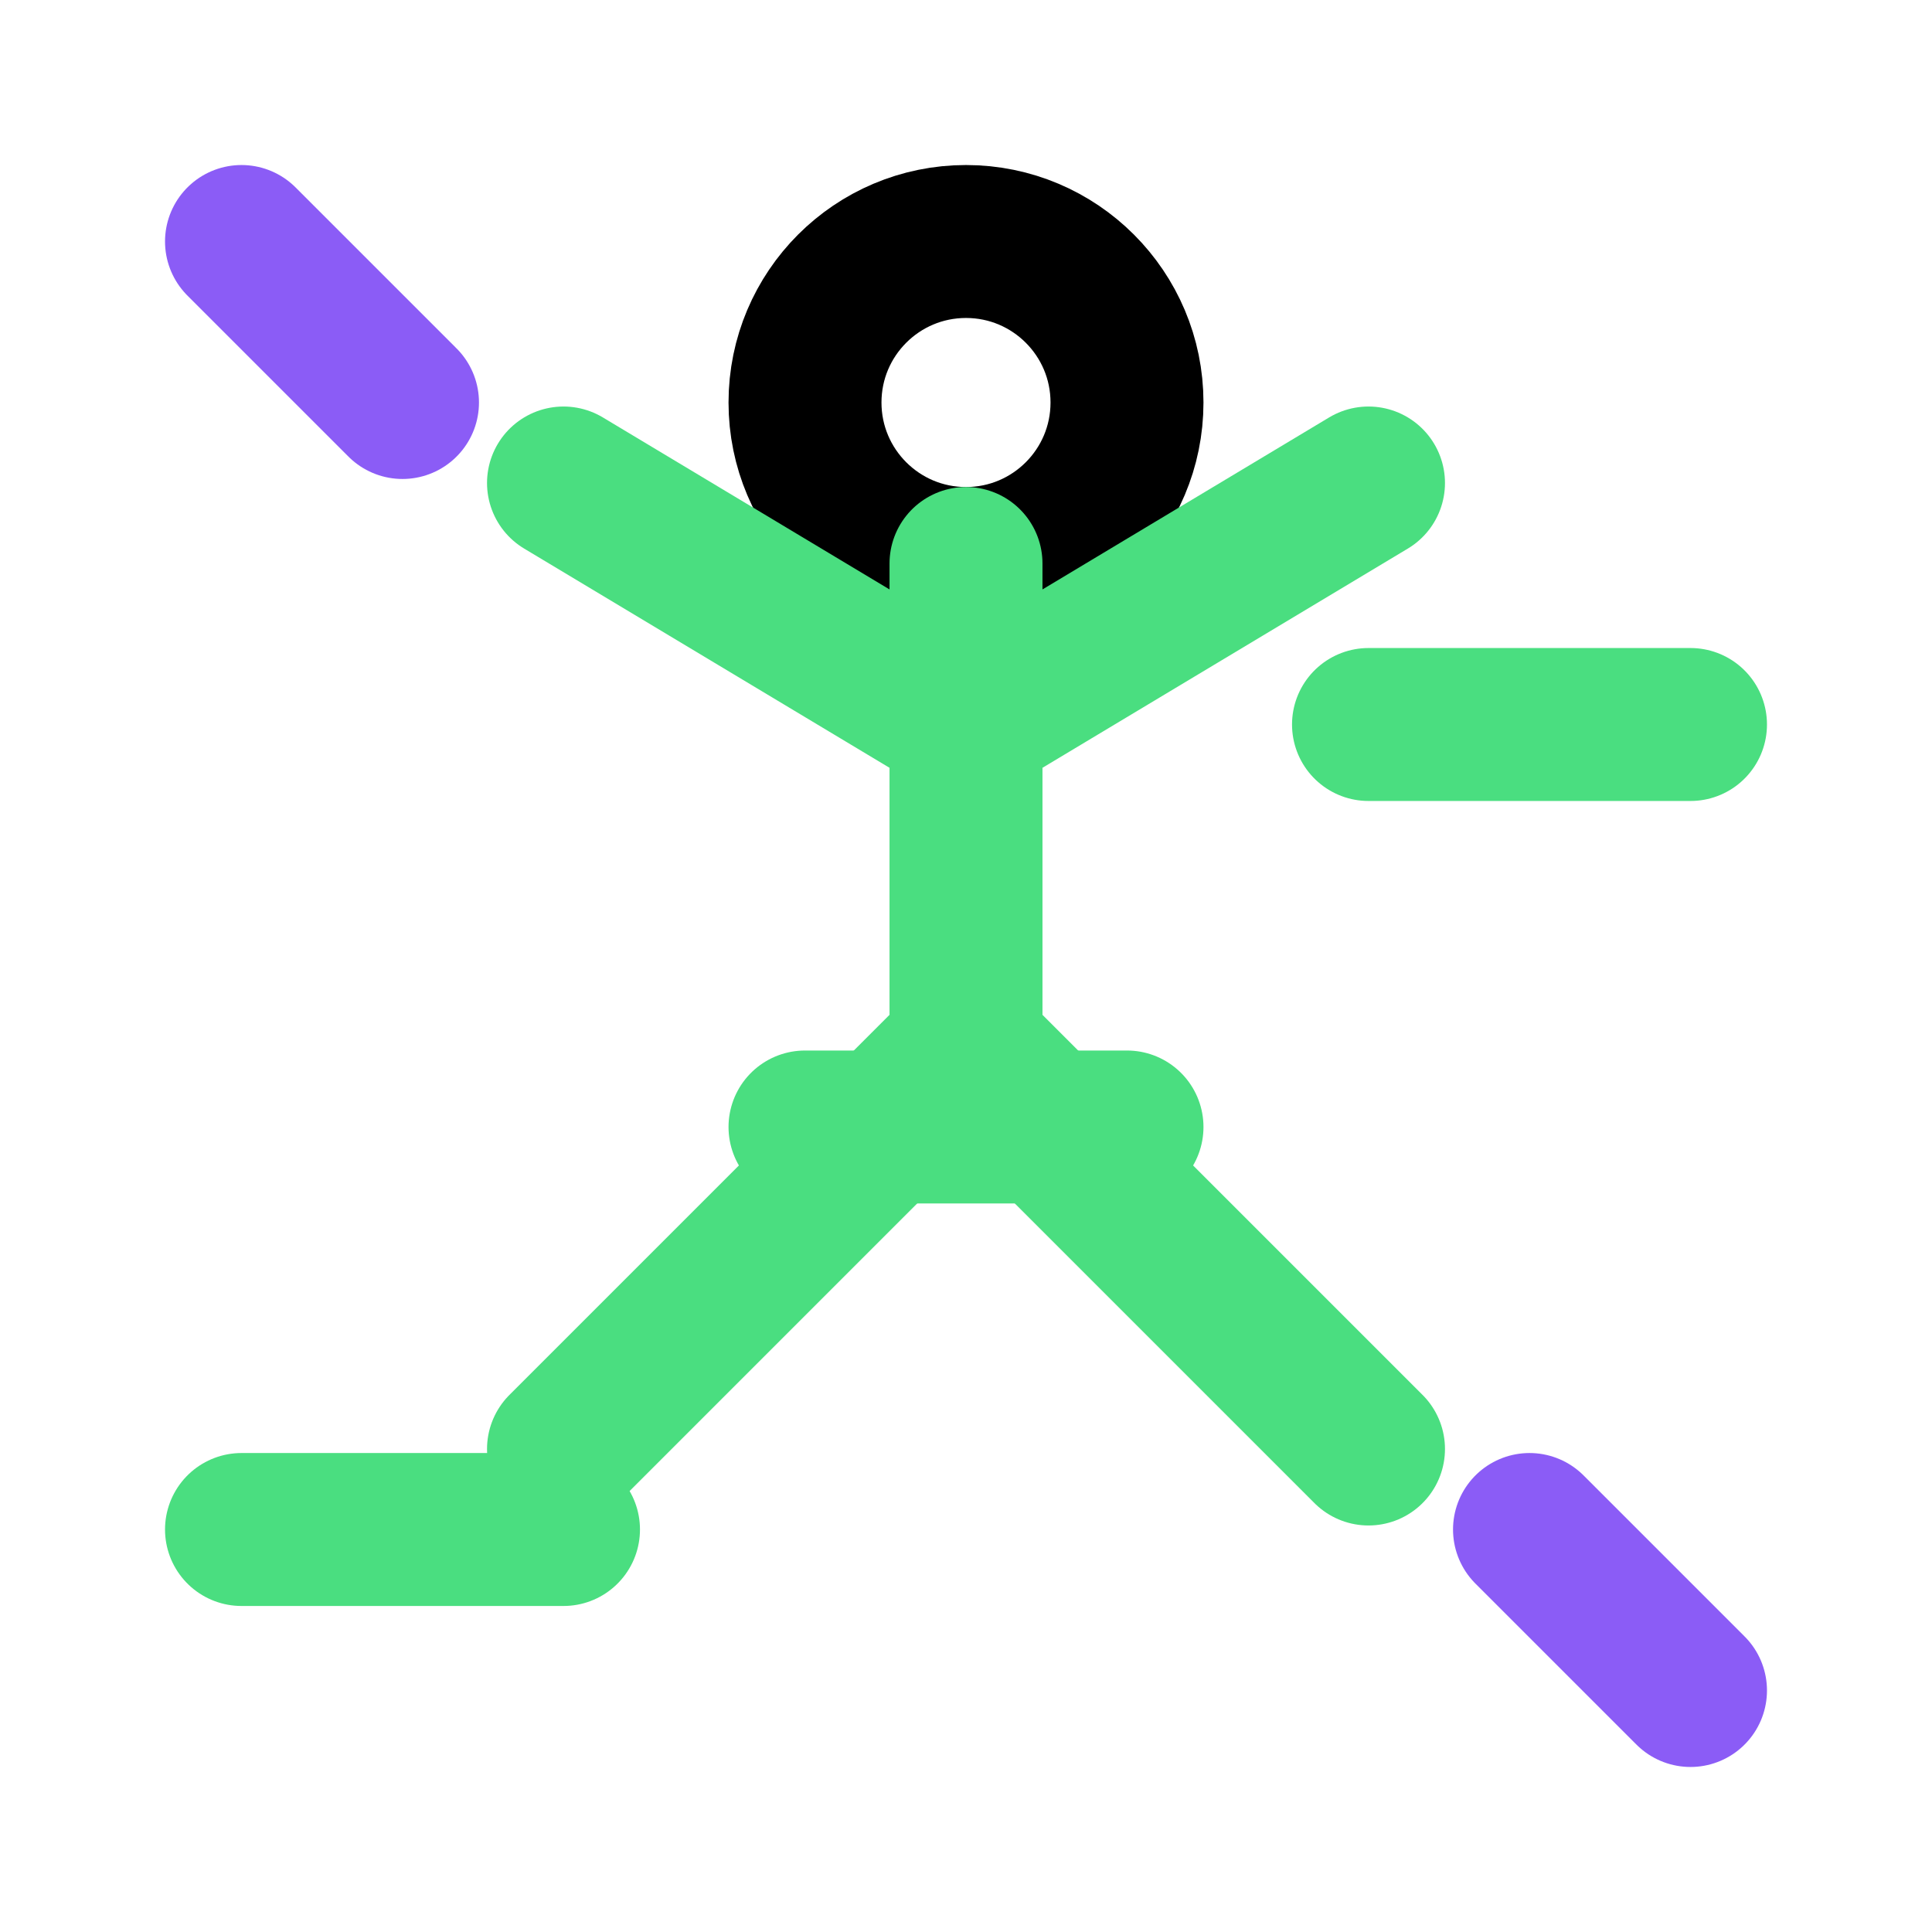
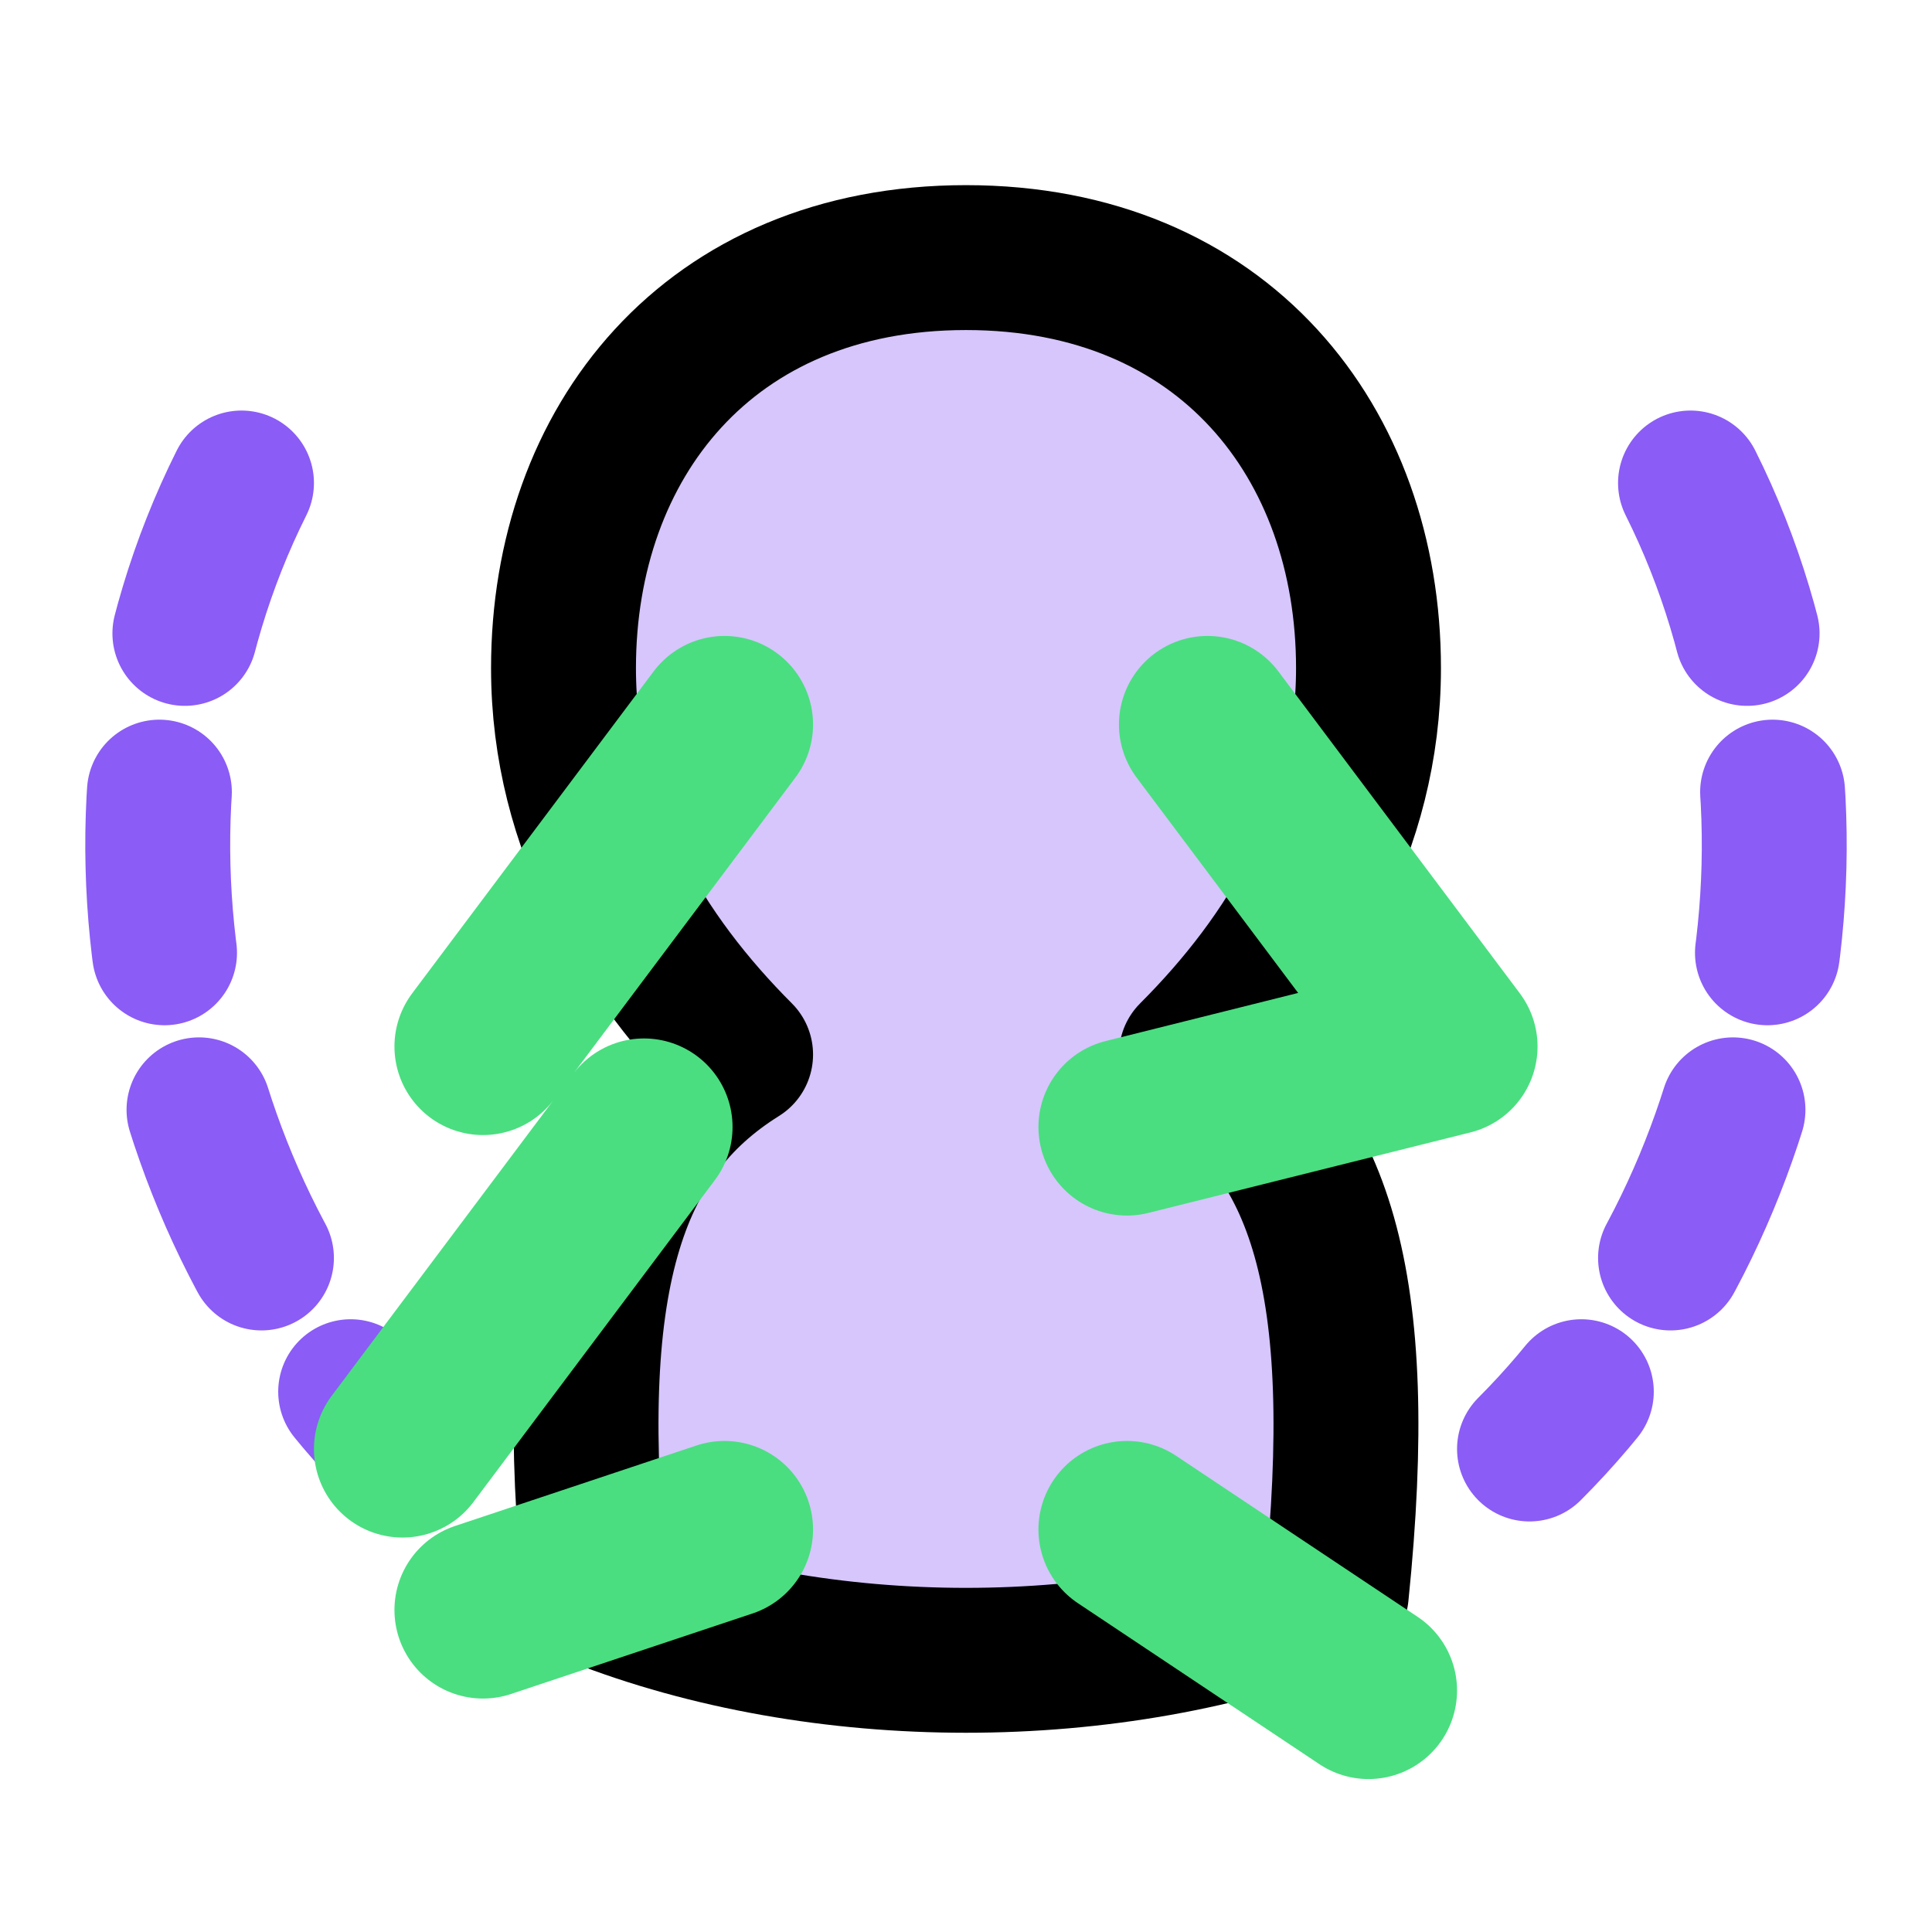
- <svg xmlns="http://www.w3.org/2000/svg" viewBox="0 0 24 24" width="24" height="24" fill="none" stroke="currentColor" stroke-width="1.9" stroke-linecap="round" stroke-linejoin="round">
-   <circle cx="12" cy="5" r="2" />
-   <path d="M12 7v6m0-4 5-3m-5 3-5-3m5 7-5 5m5-5 5 5" stroke="#4ade80" />
-   <path d="M3 3l2 2m14 14 2 2" stroke="#8b5cf6" />
-   <path d="M3 19h4m3-5h4m3-5h4" stroke="#4ade80" />
+ <svg xmlns="http://www.w3.org/2000/svg" viewBox="0 0 24 24" fill="none" stroke="currentColor" stroke-width="1.8" stroke-linecap="round" stroke-linejoin="round">
+   <path d="M3 6c-2 4-1 9 2 12m16-12c2 4 1 9-2 12" stroke="#8b5cf6" stroke-dasharray="2 2" />
+   <path d="M12 3.2C8.8 3.2 7 5.5 7 8.3c0 2 1 3.6 2.2 4.8-1.6 1-2.2 2.8-1.8 6.7 2.8 1.1 6.4 1.1 9.2 0 .4-3.9-.2-5.7-1.8-6.7C16 11.9 17 10.3 17 8.3c0-2.8-1.8-5.1-5-5.1Z" fill="#8b5cf6" fill-opacity=".35" />
+   <path d="M9 9 6 13m9-4 3 4M8 14 5 18m9-4 4-1M9 19l-3 1m8-1 3 2" stroke="#4ade80" stroke-width="2.2" />
</svg>
